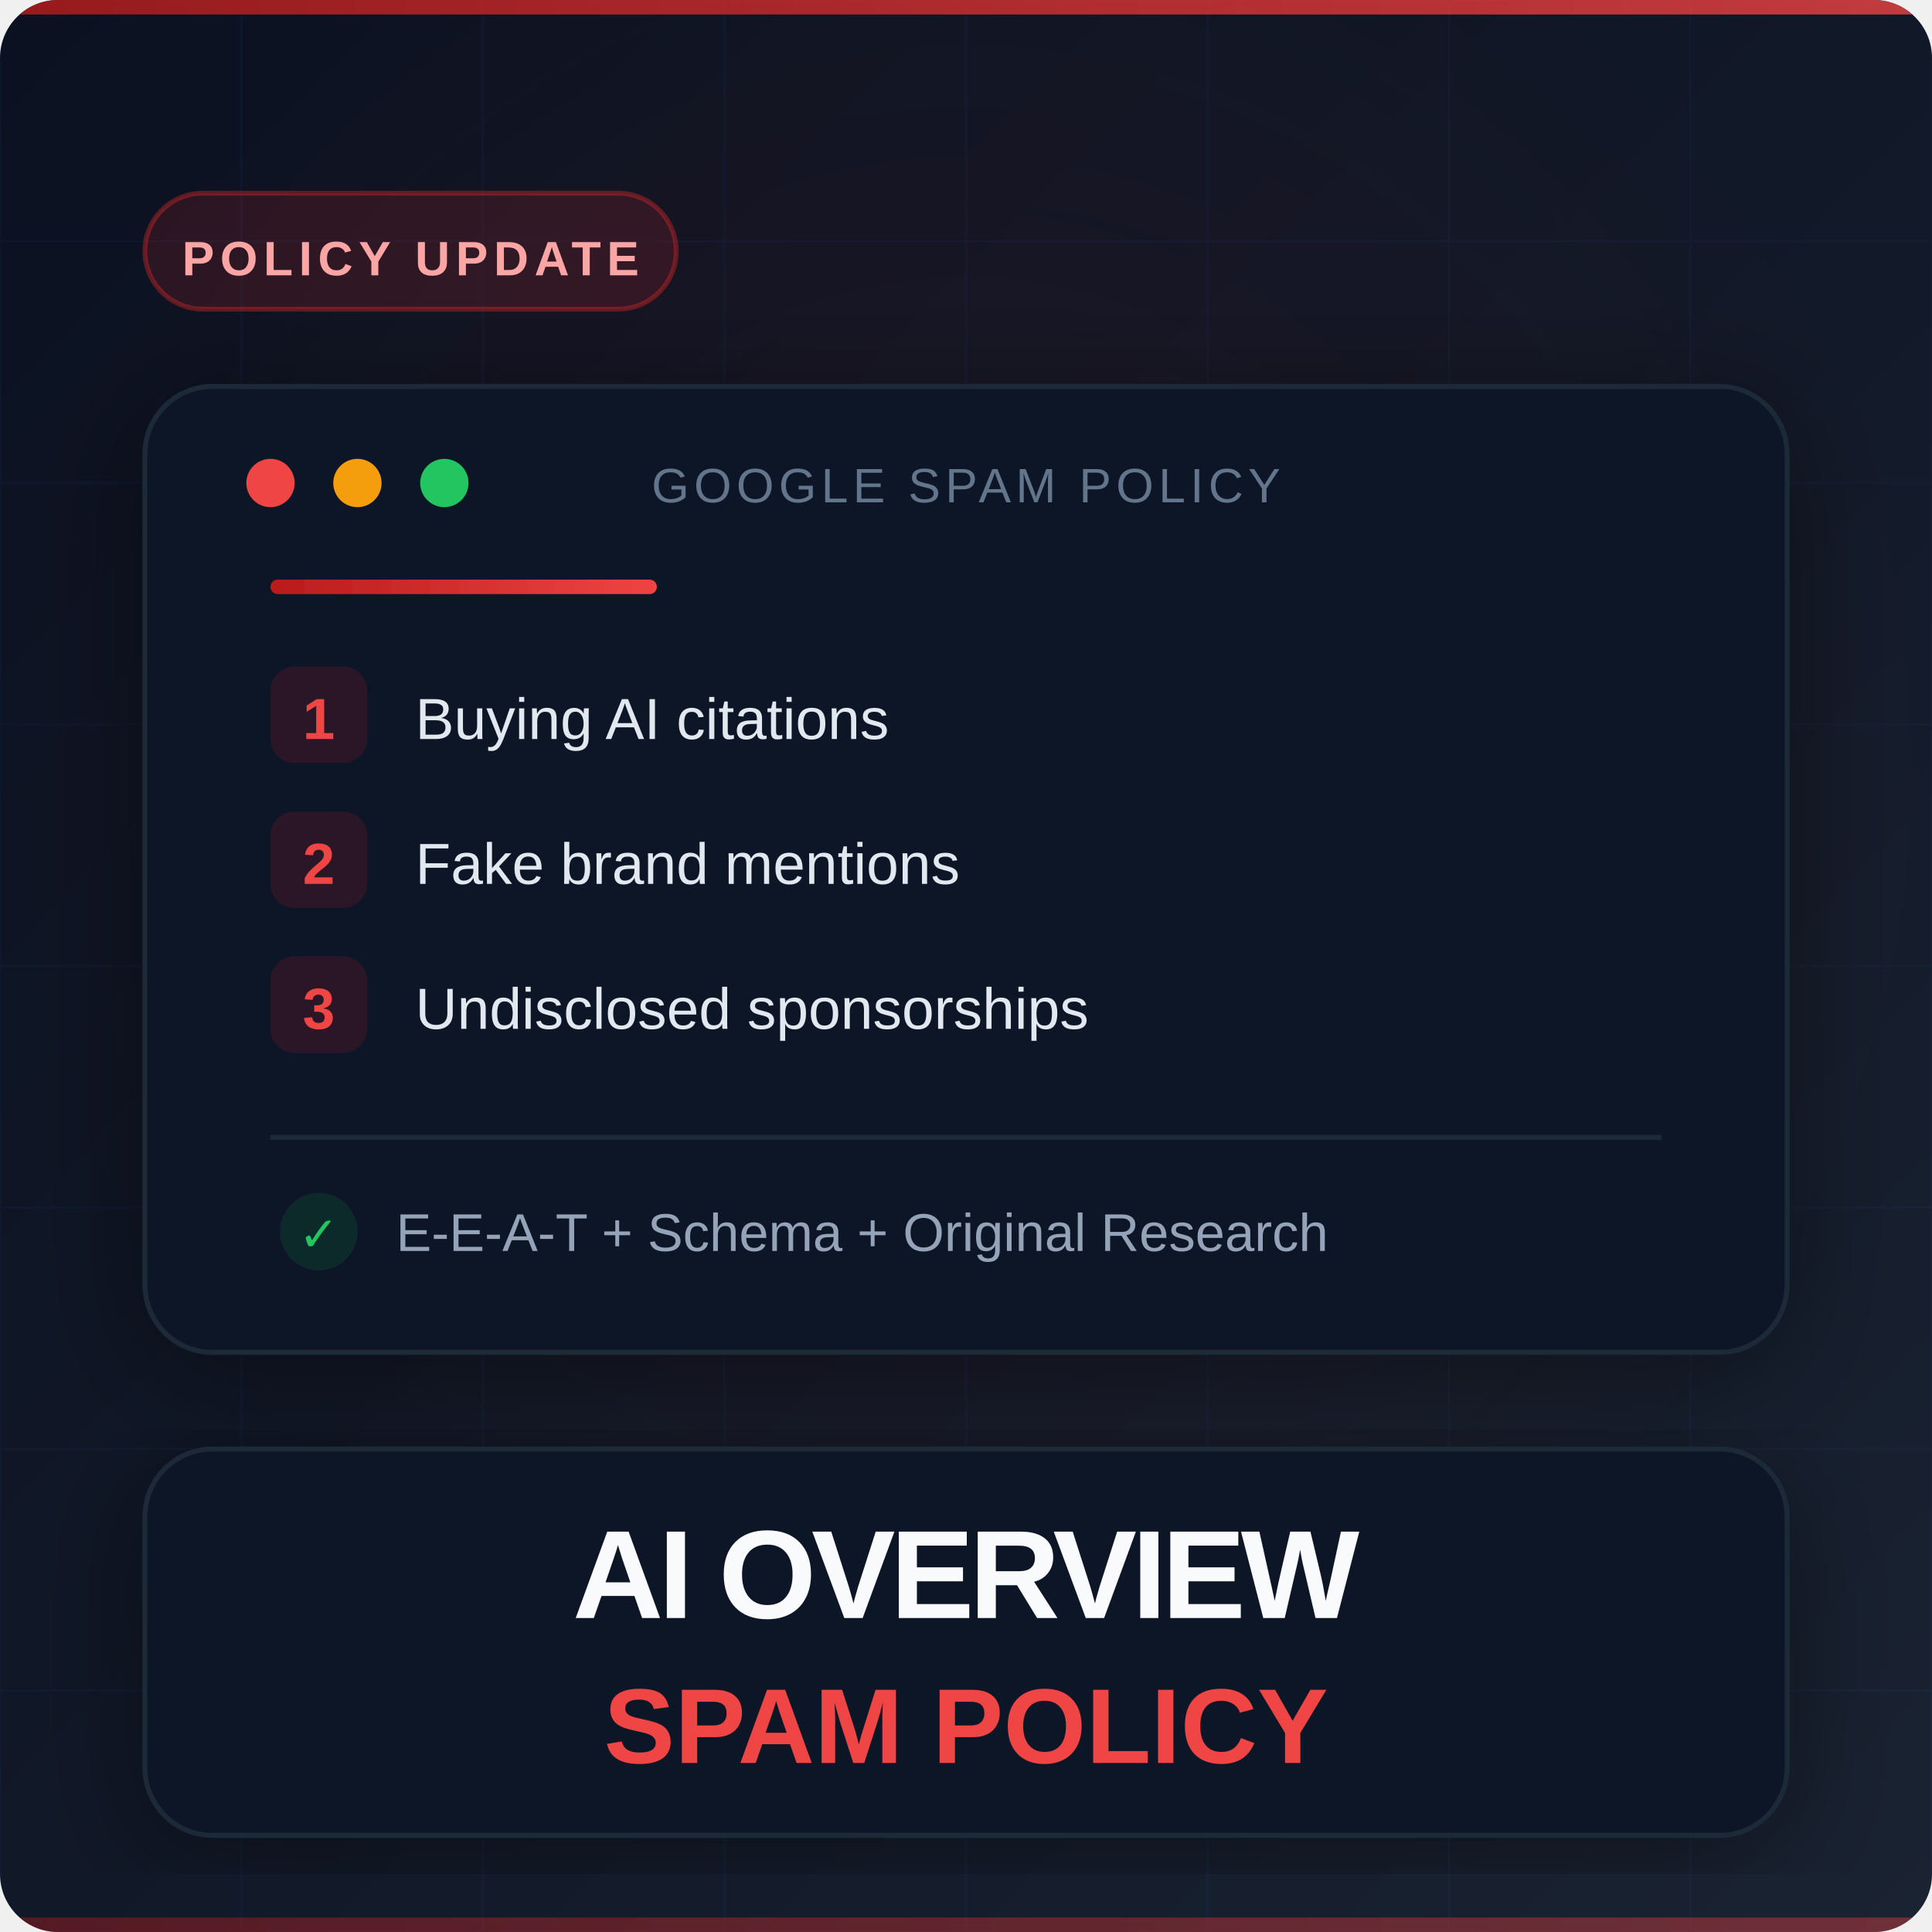
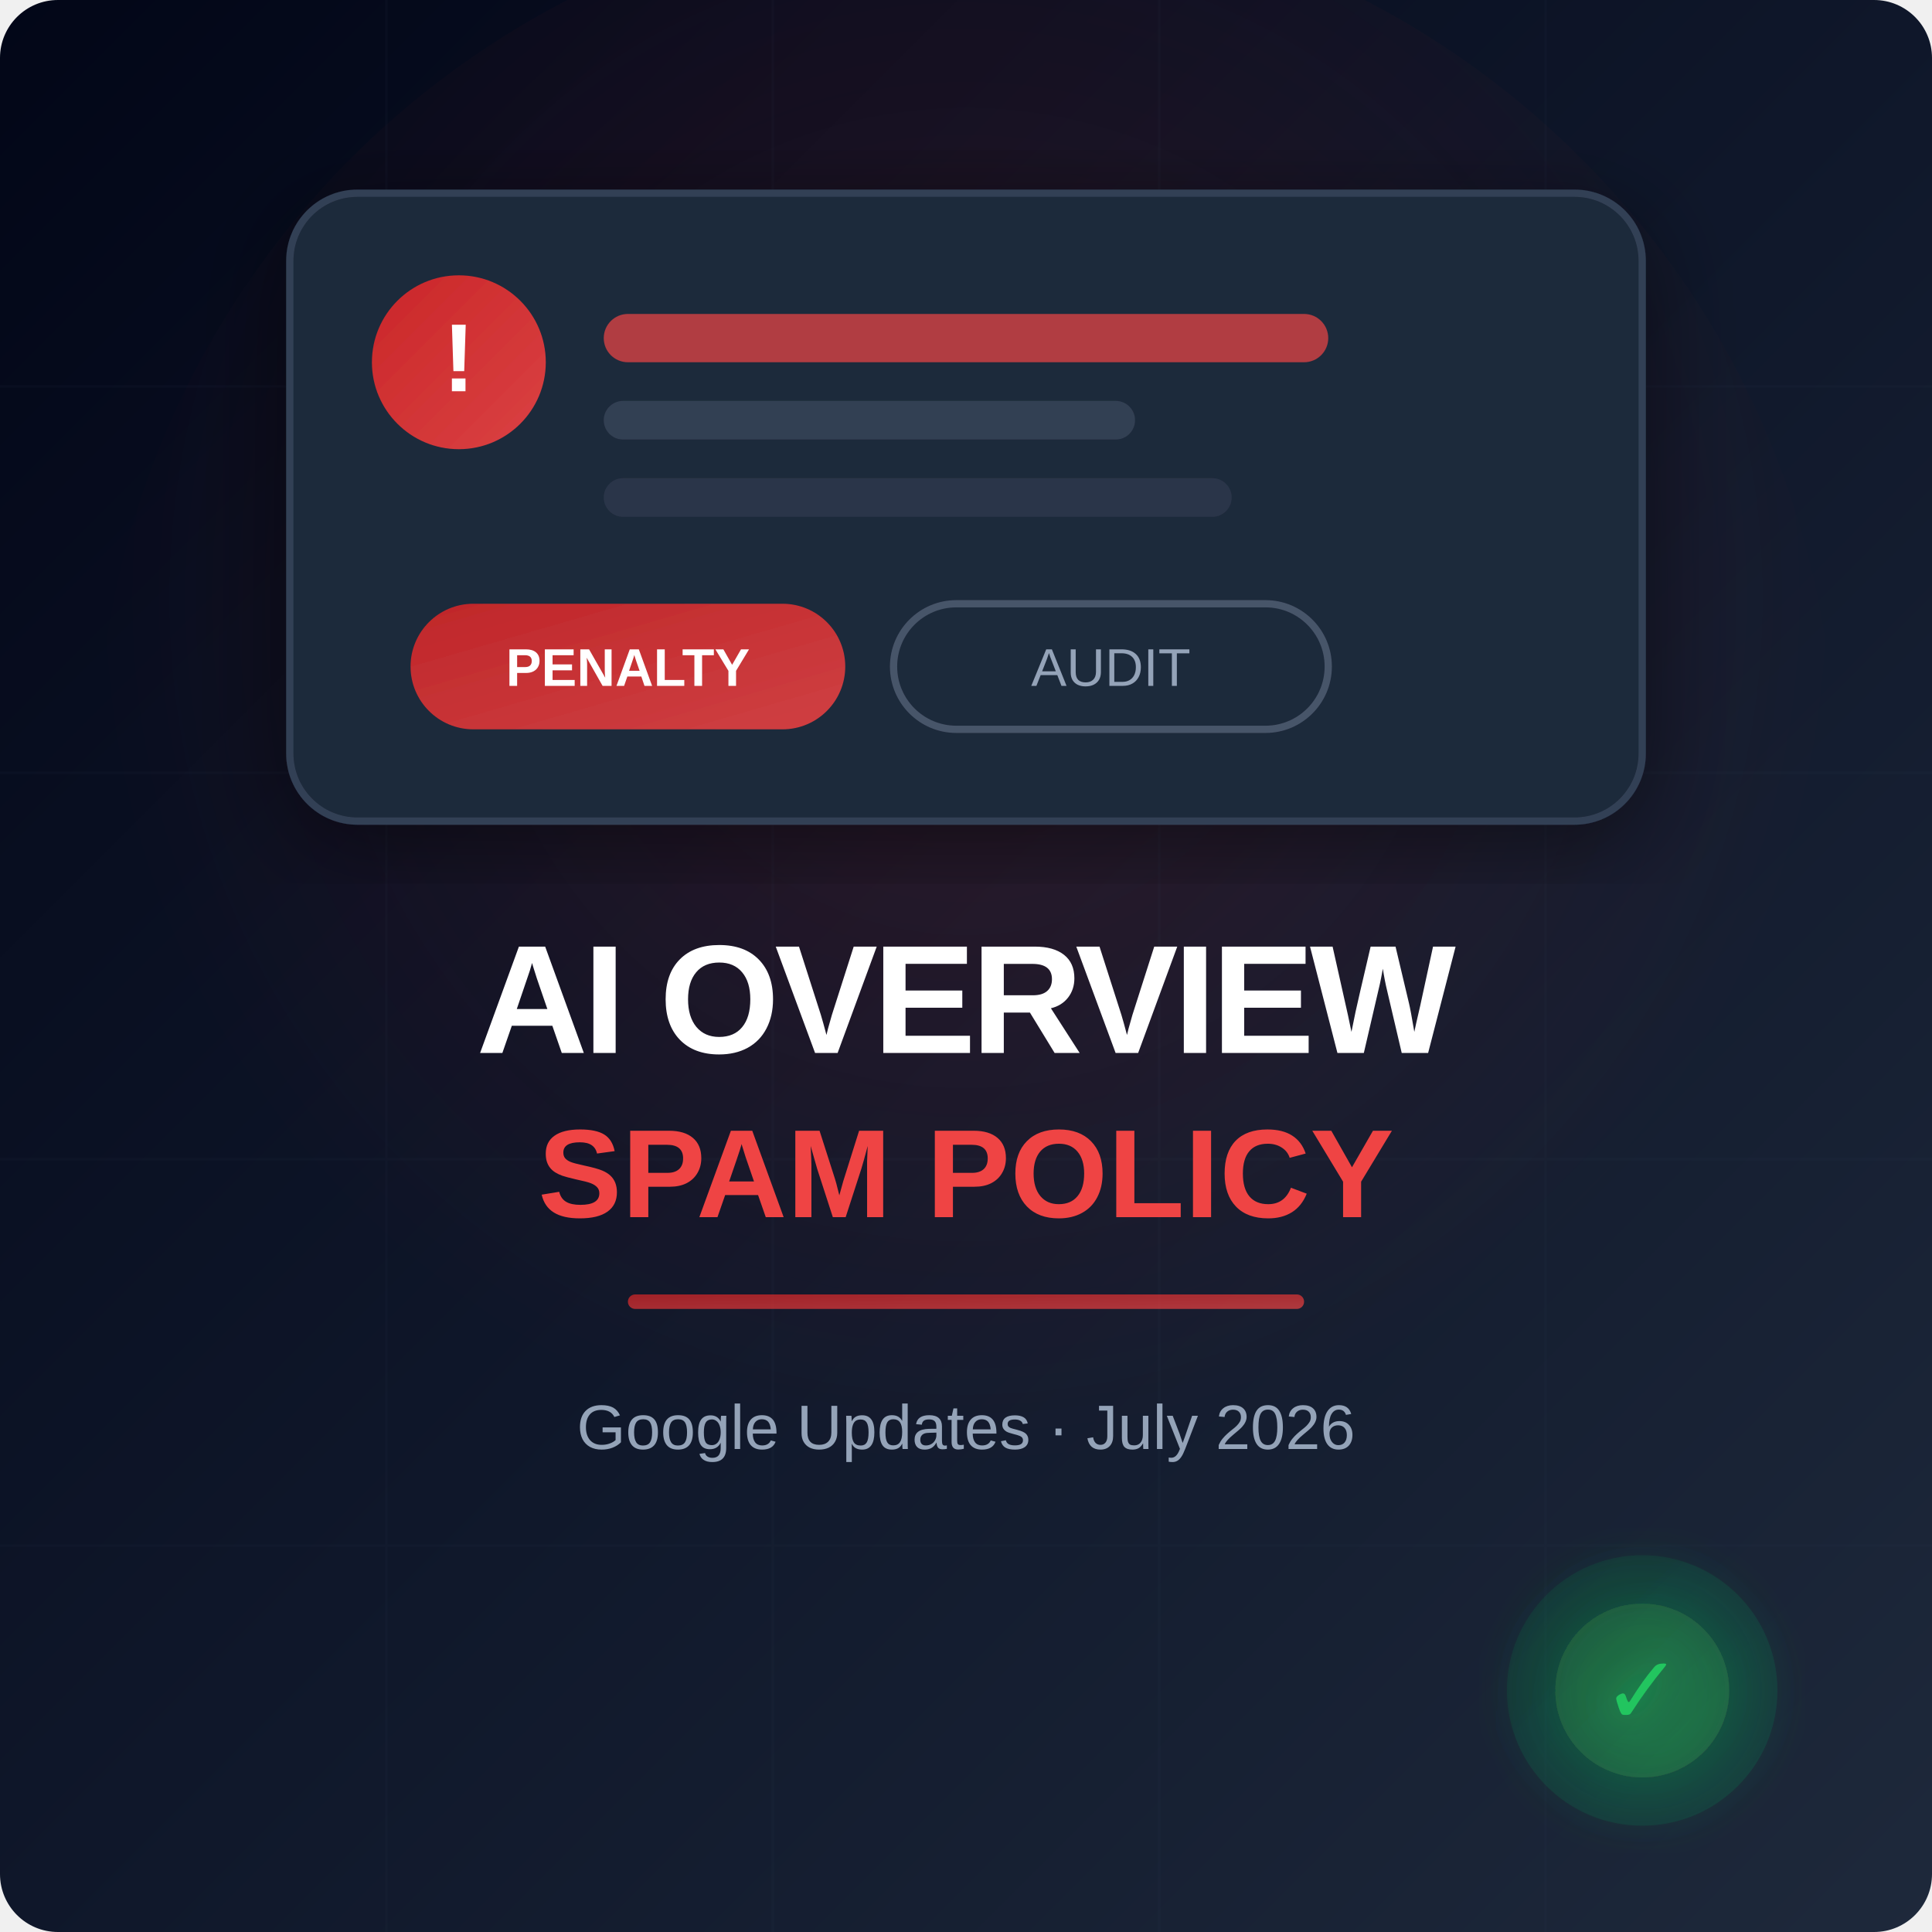
<svg xmlns="http://www.w3.org/2000/svg" width="400" height="400" viewBox="0 0 400 400">
  <defs>
    <linearGradient id="bg" x1="0%" y1="0%" x2="100%" y2="100%">
-       <stop offset="0%" style="stop-color:#0B1120" />
-       <stop offset="50%" style="stop-color:#111827" />
-       <stop offset="100%" style="stop-color:#1A2332" />
+       <stop offset="0%" style="stop-color:#020617" />
+       <stop offset="50%" style="stop-color:#0F172A" />
+       <stop offset="100%" style="stop-color:#1E293B" />
    </linearGradient>
-     <linearGradient id="redAccent" x1="0%" y1="0%" x2="100%" y2="0%">
-       <stop offset="0%" style="stop-color:#B91C1C" />
+     <linearGradient id="red" x1="0%" y1="0%" x2="100%" y2="100%">
+       <stop offset="0%" style="stop-color:#DC2626" />
      <stop offset="100%" style="stop-color:#EF4444" />
    </linearGradient>
-     <radialGradient id="ambientGlow" cx="50%" cy="40%" r="50%">
-       <stop offset="0%" style="stop-color:#DC2626;stop-opacity:0.08" />
+     <linearGradient id="green" x1="0%" y1="0%" x2="100%" y2="100%">
+       <stop offset="0%" style="stop-color:#16A34A" />
+       <stop offset="100%" style="stop-color:#22C55E" />
+     </linearGradient>
+     <radialGradient id="glow1" cx="50%" cy="40%" r="50%">
+       <stop offset="0%" style="stop-color:#DC2626;stop-opacity:0.15" />
      <stop offset="100%" style="stop-color:#DC2626;stop-opacity:0" />
    </radialGradient>
    <filter id="shadow">
-       <feDropShadow dx="0" dy="4" stdDeviation="12" flood-color="#000" flood-opacity="0.4" />
+       <feDropShadow dx="0" dy="4" stdDeviation="10" flood-color="#000" flood-opacity="0.45" />
    </filter>
    <filter id="glow">
-       <feGaussianBlur stdDeviation="2" result="b" />
+       <feGaussianBlur stdDeviation="4" result="b" />
      <feMerge>
        <feMergeNode in="b" />
        <feMergeNode in="SourceGraphic" />
      </feMerge>
    </filter>
    <clipPath id="mainClip">
      <rect x="0" y="0" width="400" height="400" rx="12" />
    </clipPath>
  </defs>
  <g clip-path="url(#mainClip)">
    <rect width="400" height="400" fill="url(#bg)" />
-     <rect width="400" height="400" fill="url(#ambientGlow)" />
-     <g opacity="0.04" stroke="#3B82F6" stroke-width="0.5" fill="none">
-       <path d="M0 0 L400 0 M0 50 L400 50 M0 100 L400 100 M0 150 L400 150 M0 200 L400 200 M0 250 L400 250 M0 300 L400 300 M0 350 L400 350 M0 400 L400 400" />
-       <path d="M0 0 L0 400 M50 0 L50 400 M100 0 L100 400 M150 0 L150 400 M200 0 L200 400 M250 0 L250 400 M300 0 L300 400 M350 0 L350 400 M400 0 L400 400" />
-     </g>
-     <rect x="0" y="0" width="400" height="3" fill="url(#redAccent)" opacity="0.8" />
-     <rect x="30" y="40" width="110" height="24" rx="12" fill="#DC2626" opacity="0.15" />
-     <rect x="30" y="40" width="110" height="24" rx="12" fill="none" stroke="#DC2626" stroke-width="1" opacity="0.4" />
-     <text x="85" y="57" font-family="'Segoe UI',Arial,sans-serif" font-size="10" fill="#FCA5A5" text-anchor="middle" font-weight="600" letter-spacing="1.2">POLICY UPDATE</text>
-     <g filter="url(#shadow)">
-       <rect x="30" y="80" width="340" height="200" rx="14" fill="#111827" stroke="#1F2937" stroke-width="1" />
-       <circle cx="56" cy="100" r="5" fill="#EF4444" />
-       <circle cx="74" cy="100" r="5" fill="#F59E0B" />
-       <circle cx="92" cy="100" r="5" fill="#22C55E" />
-       <text x="200" y="104" font-family="'Segoe UI',Arial,sans-serif" font-size="10" fill="#64748B" text-anchor="middle" letter-spacing="1">GOOGLE SPAM POLICY</text>
-       <rect x="56" y="120" width="80" height="3" rx="1.5" fill="url(#redAccent)" />
-       <g>
-         <rect x="56" y="138" width="20" height="20" rx="5" fill="#DC2626" opacity="0.12" />
-         <text x="66" y="153" font-family="'Segoe UI',Arial,sans-serif" font-size="12" fill="#EF4444" text-anchor="middle" font-weight="bold">1</text>
-         <text x="86" y="153" font-family="'Segoe UI',Arial,sans-serif" font-size="12" fill="#E2E8F0" font-weight="500">Buying AI citations</text>
-       </g>
-       <g>
-         <rect x="56" y="168" width="20" height="20" rx="5" fill="#DC2626" opacity="0.12" />
-         <text x="66" y="183" font-family="'Segoe UI',Arial,sans-serif" font-size="12" fill="#EF4444" text-anchor="middle" font-weight="bold">2</text>
-         <text x="86" y="183" font-family="'Segoe UI',Arial,sans-serif" font-size="12" fill="#E2E8F0" font-weight="500">Fake brand mentions</text>
-       </g>
-       <g>
-         <rect x="56" y="198" width="20" height="20" rx="5" fill="#DC2626" opacity="0.12" />
-         <text x="66" y="213" font-family="'Segoe UI',Arial,sans-serif" font-size="12" fill="#EF4444" text-anchor="middle" font-weight="bold">3</text>
-         <text x="86" y="213" font-family="'Segoe UI',Arial,sans-serif" font-size="12" fill="#E2E8F0" font-weight="500">Undisclosed sponsorships</text>
-       </g>
-       <rect x="56" y="235" width="288" height="1" fill="#1F2937" />
-       <g>
-         <circle cx="66" cy="255" r="8" fill="#16A34A" opacity="0.15" />
-         <text x="66" y="259" font-family="'Segoe UI',Arial,sans-serif" font-size="10" fill="#22C55E" text-anchor="middle" font-weight="bold">✓</text>
-         <text x="82" y="259" font-family="'Segoe UI',Arial,sans-serif" font-size="11" fill="#94A3B8">E-E-A-T + Schema + Original Research</text>
-       </g>
+     <circle cx="200" cy="160" r="180" fill="url(#glow1)" />
+     <g opacity="0.08" stroke="#334155" stroke-width="0.5">
+       <line x1="0" y1="80" x2="400" y2="80" />
+       <line x1="0" y1="160" x2="400" y2="160" />
+       <line x1="0" y1="240" x2="400" y2="240" />
+       <line x1="0" y1="320" x2="400" y2="320" />
+       <line x1="80" y1="0" x2="80" y2="400" />
+       <line x1="160" y1="0" x2="160" y2="400" />
+       <line x1="240" y1="0" x2="240" y2="400" />
+       <line x1="320" y1="0" x2="320" y2="400" />
    </g>
    <g filter="url(#shadow)">
-       <rect x="30" y="300" width="340" height="80" rx="14" fill="#111827" stroke="#1F2937" stroke-width="1" />
-       <text x="200" y="335" font-family="'Segoe UI',Arial,sans-serif" font-size="26" font-weight="800" fill="#F8FAFC" text-anchor="middle" letter-spacing="-1">AI OVERVIEW</text>
-       <text x="200" y="365" font-family="'Segoe UI',Arial,sans-serif" font-size="22" fill="#EF4444" text-anchor="middle" font-weight="700">SPAM POLICY</text>
+       <rect x="60" y="40" width="280" height="130" rx="14" fill="#1E293B" stroke="#334155" stroke-width="1.5" />
+       <circle cx="95" cy="75" r="18" fill="url(#red)" opacity="0.9" />
+       <text x="95" y="81" font-family="Arial,sans-serif" font-size="20" fill="white" text-anchor="middle" font-weight="bold">!</text>
+       <rect x="125" y="65" width="150" height="10" rx="5" fill="#EF4444" opacity="0.7" />
+       <rect x="125" y="83" width="110" height="8" rx="4" fill="#475569" opacity="0.5" />
+       <rect x="125" y="99" width="130" height="8" rx="4" fill="#475569" opacity="0.3" />
+       <rect x="85" y="125" width="90" height="26" rx="13" fill="url(#red)" opacity="0.85" />
+       <text x="130" y="142" font-family="Arial,sans-serif" font-size="11" fill="white" text-anchor="middle" font-weight="700">PENALTY</text>
+       <rect x="185" y="125" width="90" height="26" rx="13" fill="none" stroke="#475569" stroke-width="1.5" />
+       <text x="230" y="142" font-family="Arial,sans-serif" font-size="11" fill="#94A3B8" text-anchor="middle">AUDIT</text>
    </g>
-     <rect x="0" y="397" width="400" height="3" fill="url(#redAccent)" opacity="0.4" />
+     <text x="200" y="218" font-family="Arial,sans-serif" font-size="32" font-weight="bold" fill="white" text-anchor="middle" letter-spacing="-1">AI OVERVIEW</text>
+     <text x="200" y="252" font-family="Arial,sans-serif" font-size="26" fill="#EF4444" text-anchor="middle" font-weight="700">SPAM POLICY</text>
+     <rect x="130" y="268" width="140" height="3" rx="1.5" fill="url(#red)" opacity="0.7" />
+     <text x="200" y="300" font-family="Arial,sans-serif" font-size="13" fill="#94A3B8" text-anchor="middle" font-weight="500">Google Updates · July 2026</text>
+     <g filter="url(#glow)">
+       <circle cx="340" cy="350" r="28" fill="url(#green)" opacity="0.12" />
+       <circle cx="340" cy="350" r="18" fill="url(#green)" opacity="0.2" />
+       <text x="340" y="357" font-family="Arial,sans-serif" font-size="20" fill="#22C55E" text-anchor="middle" font-weight="bold">✓</text>
+     </g>
  </g>
</svg>
